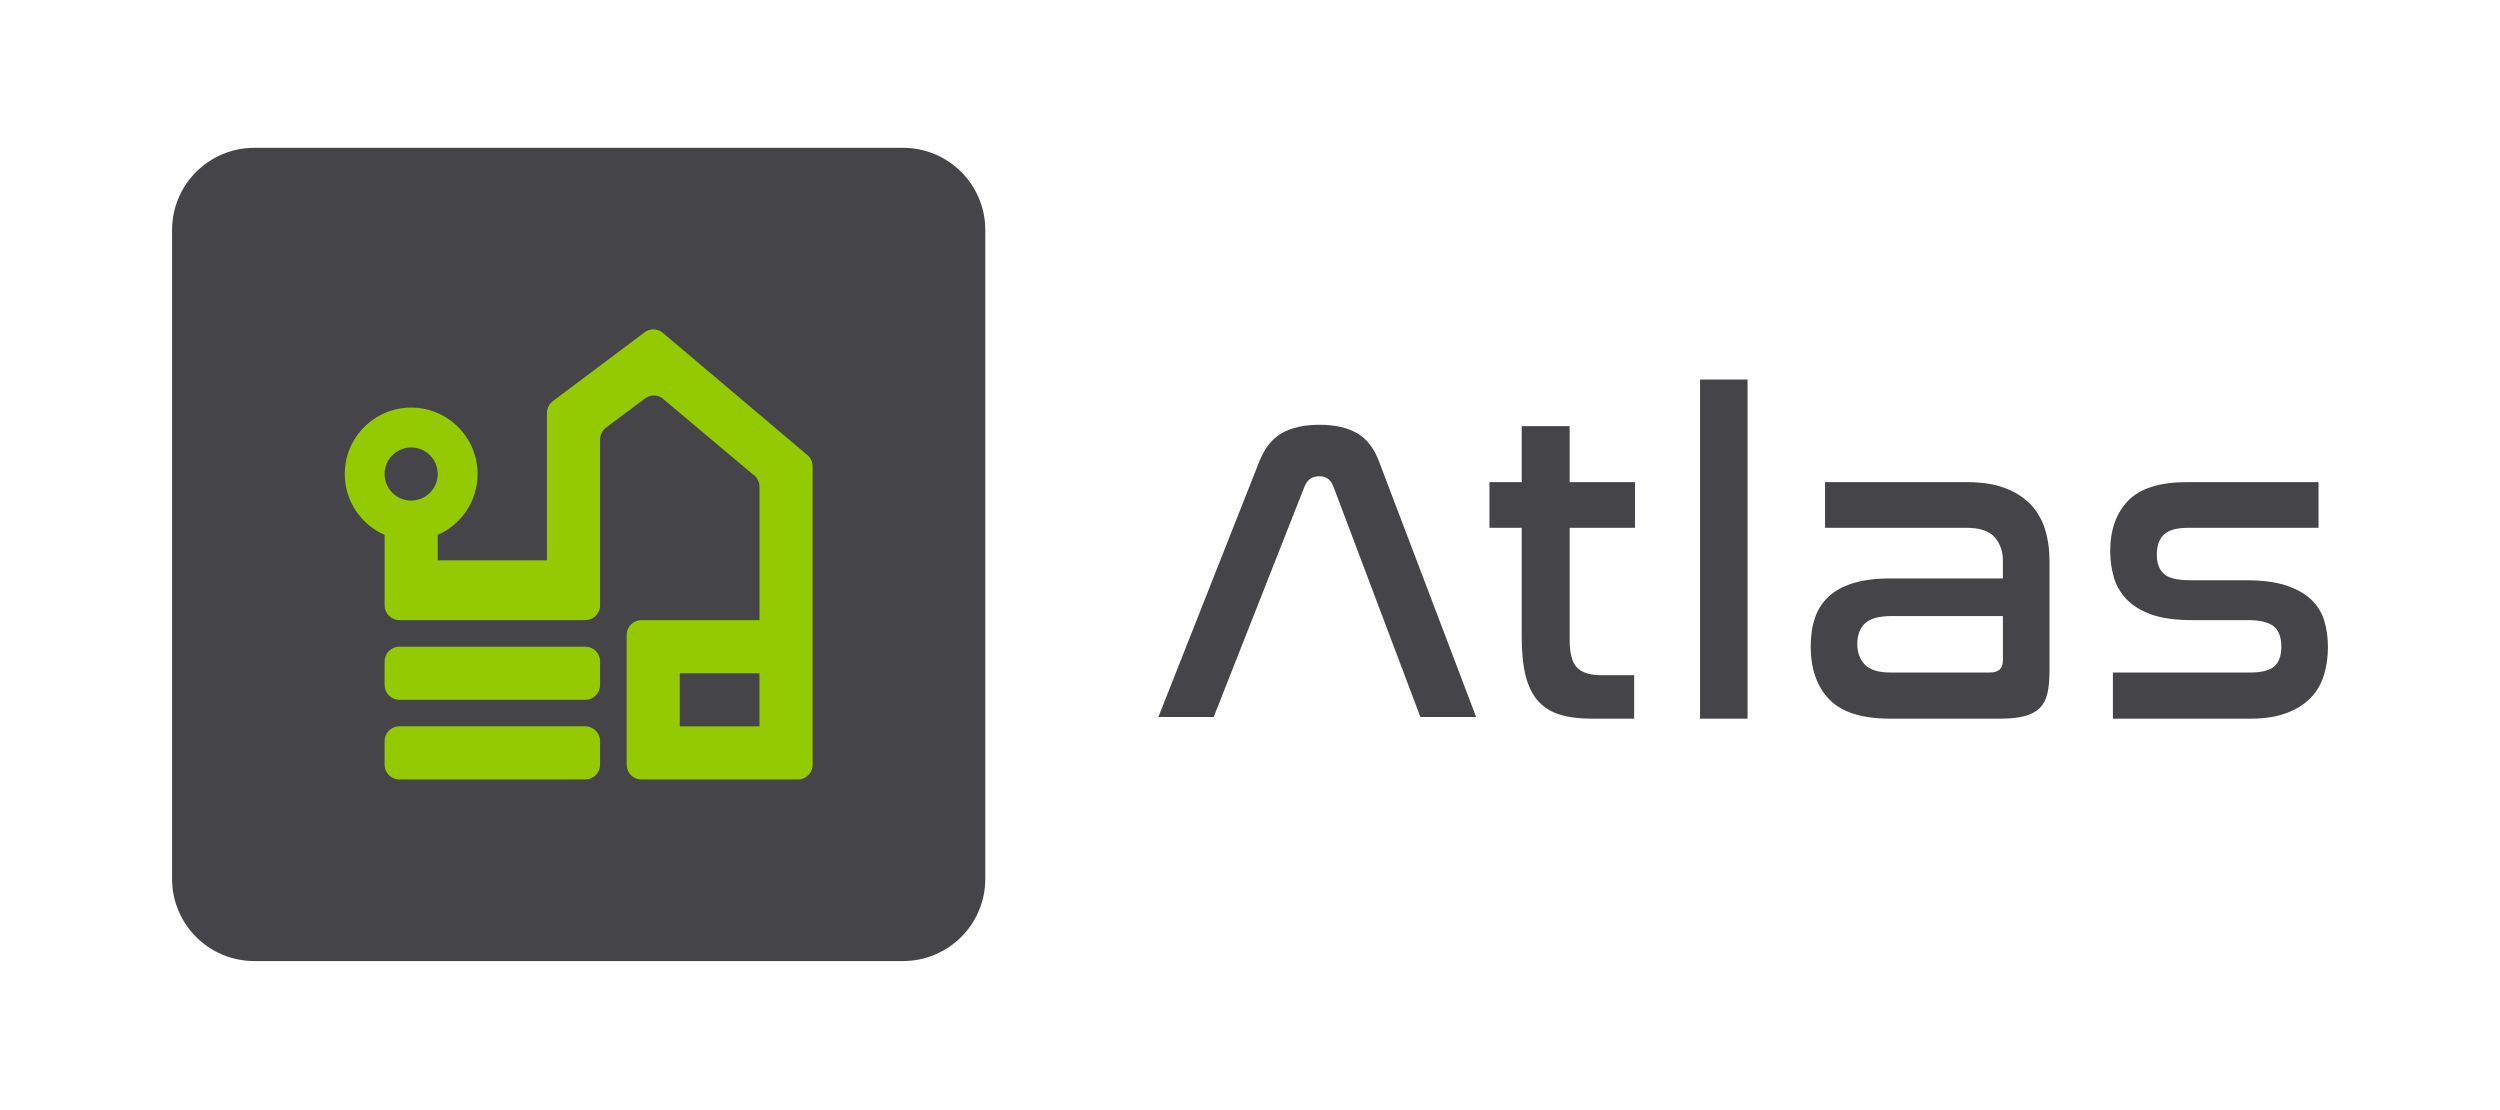
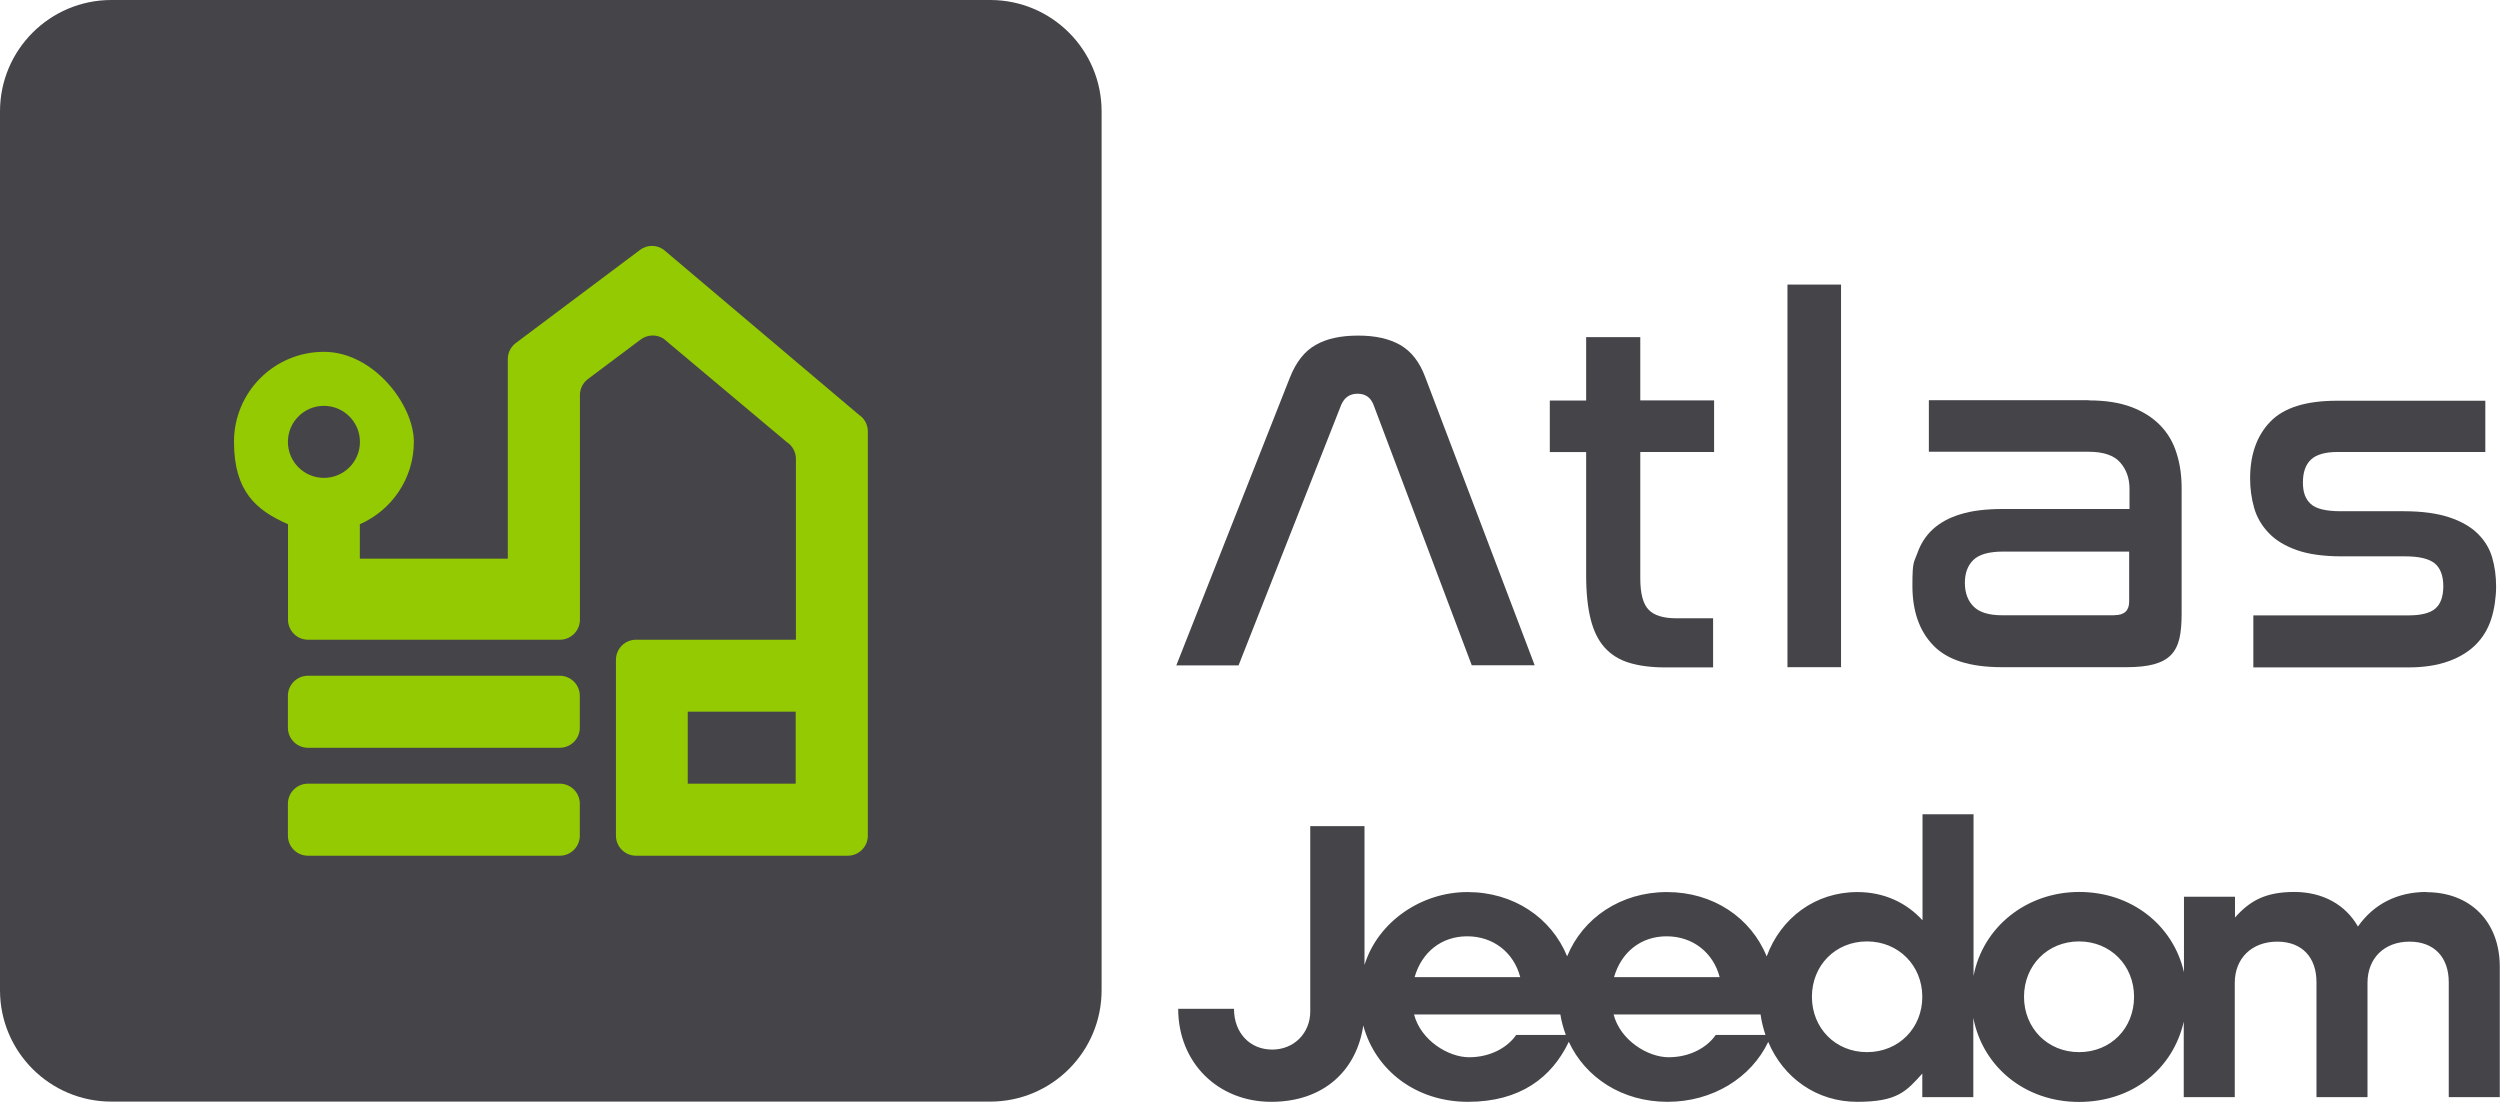
- <svg xmlns="http://www.w3.org/2000/svg" id="logo-jeedom-atlas-grand-nom-couleur" viewBox="0 0 2736 1214">
+ <svg xmlns="http://www.w3.org/2000/svg" version="1.1" viewBox="0 0 2249 991">
  <defs>
-     <style>.cls-1{fill:#4aff64;}.cls-2{fill:#94ca02;}.cls-3{fill:#454449;}.cls-4{opacity:0;}</style>
+     <style>
+       .st0 {
+         fill: #94ca02;
+       }
+ 
+       .st1 {
+         fill: #454449;
+       }
+     </style>
  </defs>
-   <g id="Jeedom-Atlas-logo-color">
-     <g class="cls-4">
-       <rect class="cls-1" width="2736" height="1214" />
+   <g id="logo-jeedom-grand-nom-couleur">
+     <path id="Jeedom-wordmark" class="st1" d="M2183,802.4c-26.5,0-47.7,11-61.8,31.1-11-19.4-31.4-31.1-57.2-31.1s-39.9,7.8-53.4,23v-18.7h-45.9v67.9c-9.7-42.3-47.1-72.2-94.3-72.2s-86.6,31.4-95,75.6v-145.5h-45.9v95.4c-14.5-15.9-34.6-25.4-58.6-25.4-38,0-68.9,23.3-81.6,57.9-14.1-34.8-48.1-57.9-89.7-57.9s-75.7,23.3-89.8,57.8c-14.2-34.7-48.1-57.8-89.7-57.8s-80.6,26.8-92.6,65.6v-124.9h-48.8v166.7c0,19.4-14.5,34.3-34.3,34.3s-34.3-14.8-34.3-36.7h-50.2c0,48.7,36,83.7,83.7,83.7s77-28.8,82.8-68.7c10.9,40.5,47.6,68.7,94.2,68.7s75.3-21.6,90.7-54c15,32.4,48.2,54,88.8,54s75.2-21.6,90.6-53.9c13.6,32.4,43.6,53.9,80,53.9s44.2-9.5,58.6-25.4v21.2h45.9v-71.3c8.5,44.1,46.6,75.6,95,75.6s84.6-29.8,94.3-72.2v67.9h45.9v-102.8c0-22.3,15.5-37.1,38.2-37.1s35.3,14.5,35.3,36.4v103.5h45.9v-102.8c0-22.3,15.2-37.1,37.8-37.1s35.3,14.5,35.3,36.4v103.5h45.9v-117.3c0-40.6-26.5-67.1-66.1-67.1h0ZM1319.9,842.3c23.7,0,42,14.8,47.7,36.7h-95c6.4-22.3,24-36.7,47.3-36.7ZM1364,931c-8.1,11.7-23.7,20.1-42.4,20.1s-43.5-15.2-49.5-38.5h131.6c1,6.4,2.7,12.5,4.9,18.4h-44.7ZM1499.3,842.3c23.7,0,42,14.8,47.7,36.7h-95c6.4-22.3,24-36.7,47.3-36.7ZM1543.5,931c-8.1,11.7-23.7,20.1-42.4,20.1s-43.5-15.2-49.5-38.5h132.2c.9,6.4,2.4,12.5,4.4,18.4h-44.8ZM1679.5,946.5c-28.3,0-49.5-21.6-49.5-49.8s21.2-49.8,49.5-49.8,49.8,21.6,49.8,49.8-21.2,49.8-49.8,49.8ZM1870.3,946.5c-28.3,0-49.5-21.6-49.5-49.8s21.2-49.8,49.5-49.8,49.5,21.6,49.5,49.8-20.8,49.8-49.5,49.8Z" />
+     <g id="jeedom-logomark">
+       <rect class="st1" width="991" height="991" rx="100.2" ry="100.2" />
+       <path id="Jeedom-logomark" class="st0" d="M773,373.4l-176-148.8c-6.4-4.6-15-4.5-21.2.2l-111.8,83.8c-4.5,3.4-7.2,8.7-7.2,14.4v179.6h-133.1v-31c28.6-12.5,48.6-41,48.6-74.2s-36.2-80.9-80.9-80.9-80.9,36.2-80.9,80.9,20,61.7,48.6,74.2v85.9c0,9.9,8.1,18,18,18h226.6c9.9,0,18-8.1,18-18v-202.1c0-5.7,2.7-11,7.2-14.4l47.5-35.6c6-4.5,14.3-4.8,20.6-.7l110.8,93c5.1,3.3,8.2,9,8.2,15.1v162.7h-143.9c-9.9,0-18,8.1-18,18v158.3c0,9.9,8.1,18,18,18h190.6c9.9,0,18-8.1,18-18v-363.7c0-5.8-2.8-11.3-7.5-14.6h0ZM291.4,365.1c17.8,0,32.4,14.5,32.4,32.4s-14.5,32.4-32.4,32.4-32.4-14.5-32.4-32.4,14.5-32.4,32.4-32.4ZM715.8,705h-97.1v-64.8h97.1v64.8h0ZM521.6,625.9v28.8c0,9.9-8.1,18-18,18h-226.6c-9.9,0-18-8.1-18-18v-28.8c0-9.9,8.1-18,18-18h226.6c9.9,0,18,8.1,18,18ZM521.6,723v28.8c0,9.9-8.1,18-18,18h-226.6c-9.9,0-18-8.1-18-18v-28.8c0-9.9,8.1-18,18-18h226.6c9.9,0,18,8.1,18,18Z" />
    </g>
+   </g>
+   <g id="Mode_Isolation">
    <g id="Atlas">
-       <path class="cls-3" d="M2537.4,527.64v50.01h-143.17c-12.1,0-20.76,2.45-25.98,7.36-5.23,4.9-7.84,12.26-7.84,22.06,0,9.15,2.53,16.1,7.6,20.84,5.06,4.74,14.78,7.11,29.17,7.11h60.79c17.97,0,32.76,1.96,44.37,5.88,11.6,3.92,20.75,9.15,27.46,15.69,6.7,6.54,11.35,14.22,13.97,23.04,2.61,8.83,3.92,18.31,3.92,28.43,0,11.45-1.55,21.99-4.66,31.63-3.11,9.64-8.09,17.89-14.95,24.76-6.86,6.86-15.69,12.26-26.48,16.18-10.78,3.92-23.7,5.88-38.73,5.88h-150.52v-50.5h150.52c12.09,0,20.75-2.21,25.99-6.62,5.22-4.41,7.84-11.68,7.84-21.82s-2.86-17.9-8.58-22.31c-5.72-4.41-15.12-6.62-28.19-6.62h-61.29c-17.98,0-32.69-2.04-44.12-6.13-11.45-4.09-20.51-9.64-27.21-16.67-6.7-7.03-11.36-15.11-13.97-24.27-2.62-9.15-3.92-18.63-3.92-28.43,0-23.21,6.53-41.59,19.61-55.16,13.07-13.56,34.64-20.35,64.72-20.35h143.65Z" />
-       <path class="cls-3" d="M2152.76,527.64c16.01,0,29.74,2.13,41.18,6.38,11.44,4.25,20.83,10.22,28.19,17.89,7.35,7.68,12.66,16.76,15.93,27.21,3.26,10.46,4.9,21.74,4.9,33.83v121.59c0,9.48-.74,17.49-2.21,24.02-1.47,6.54-4.17,11.85-8.09,15.93-3.92,4.09-9.4,7.11-16.43,9.07-7.03,1.96-15.93,2.94-26.72,2.94h-121.1c-30.73,0-52.87-7.03-66.43-21.08-13.56-14.05-20.35-33.34-20.35-57.85,0-11.77,1.55-22.22,4.66-31.38,3.1-9.15,8.09-16.91,14.96-23.29,6.86-6.37,15.85-11.27,26.96-14.71,11.11-3.43,24.68-5.15,40.69-5.15h123.06v-19.61c0-10.13-3.02-18.63-9.07-25.49-6.05-6.86-16.26-10.3-30.64-10.3h-154.93v-50.01h155.42ZM2177.76,736.01c9.48,0,14.22-4.41,14.22-13.24v-48.54h-122.08c-13.73,0-23.37,2.7-28.93,8.09-5.56,5.39-8.34,12.83-8.34,22.31s2.78,17.09,8.34,22.8c5.55,5.72,14.87,8.58,27.95,8.58h108.84Z" />
-       <path class="cls-3" d="M1912.52,415.36v371.15h-51.97v-371.15h51.97Z" />
-       <path class="cls-3" d="M1665.36,527.64v-61.29h52.46v61.29h71.58v50.01h-71.58v122.57c0,14.71,2.7,24.84,8.09,30.4,5.39,5.56,14.3,8.34,26.72,8.34h35.79v47.56h-46.58c-13.41,0-24.93-1.47-34.56-4.41-9.65-2.94-17.57-7.84-23.78-14.71-6.21-6.86-10.79-16.01-13.73-27.46-2.94-11.44-4.41-25.66-4.41-42.66v-119.63h-35.3v-50.01h35.3Z" />
-       <path class="cls-3" d="M1328.25,784.72h-60.53l110.34-279.34c5.89-14.9,14.2-25.37,24.91-31.43,10.71-6.05,24.44-9.08,41.2-9.08s30.03,3.03,40.74,9.08c10.71,6.05,18.86,16.53,24.44,31.43l106.15,279.34h-60.99l-95.44-252.8c-2.8-7.14-7.92-10.71-15.36-10.71s-12.73,3.57-15.83,10.71l-99.63,252.8Z" />
-     </g>
-     <g id="Jeedom-logo-color">
-       <rect class="cls-3" x="188.3" y="161.78" width="890" height="890" rx="90" ry="90" />
-       <path id="Jeedom-logomark" class="cls-2" d="M882.54,497.14l-158.05-133.66c-5.73-4.09-13.45-4-19.08.22l-100.37,75.28c-4.07,3.05-6.46,7.84-6.46,12.92v161.33h-119.52v-27.86c25.67-11.22,43.61-36.82,43.61-66.63,0-40.14-32.54-72.68-72.68-72.68s-72.68,32.54-72.68,72.68c0,29.8,17.94,55.41,43.61,66.63v77.12c0,8.92,7.23,16.15,16.15,16.15h203.51c8.92,0,16.15-7.23,16.15-16.15v-181.52c0-5.08,2.39-9.87,6.46-12.92l42.66-31.99c5.42-4.07,12.81-4.32,18.49-.62l99.48,83.56c4.58,2.98,7.35,8.08,7.35,13.54v146.11h-129.21c-8.92,0-16.15,7.23-16.15,16.15v142.13c0,8.92,7.23,16.15,16.15,16.15h171.21c8.92,0,16.15-7.23,16.15-16.15v-326.65c0-5.22-2.52-10.11-6.76-13.14ZM449.98,489.68c16.03,0,29.07,13.04,29.07,29.07s-13.04,29.07-29.07,29.07-29.07-13.04-29.07-29.07,13.04-29.07,29.07-29.07ZM831.16,794.94h-87.22v-58.15h87.22v58.15ZM656.72,723.87v25.84c0,8.92-7.23,16.15-16.15,16.15h-203.51c-8.92,0-16.15-7.23-16.15-16.15v-25.84c0-8.92,7.23-16.15,16.15-16.15h203.51c8.92,0,16.15,7.23,16.15,16.15ZM656.72,811.06v25.84c0,8.92-7.23,16.15-16.15,16.15h-203.51c-8.92,0-16.15-7.23-16.15-16.15v-25.84c0-8.92,7.23-16.15,16.15-16.15h203.51c8.92,0,16.15,7.23,16.15,16.15Z" />
+       <path class="st1" d="M2235.8,360.2v46.4h-132.8c-11.2,0-19.3,2.3-24.1,6.9-4.8,4.5-7.2,11.4-7.2,20.5s2.3,14.9,7,19.3c4.7,4.4,13.7,6.6,27.1,6.6h56.4c16.7,0,30.4,1.9,41.2,5.5,10.8,3.6,19.3,8.5,25.5,14.6s10.6,13.2,13,21.3c2.4,8.2,3.6,17,3.6,26.3s-1.5,20.4-4.4,29.3c-2.9,8.9-7.5,16.6-13.9,23-6.4,6.4-14.6,11.4-24.6,15-10,3.6-22,5.5-35.9,5.5h-139.6v-46.8h139.6c11.2,0,19.3-2,24.1-6.1,4.8-4.1,7.2-10.9,7.2-20.2s-2.7-16.6-8-20.7c-5.3-4.1-14-6.1-26.2-6.1h-56.9c-16.7,0-30.3-1.9-40.9-5.7-10.6-3.8-19-8.9-25.2-15.5-6.2-6.5-10.6-14-13-22.5-2.4-8.4-3.6-17.3-3.6-26.3,0-21.5,6-38.6,18.2-51.2,12.2-12.6,32.1-18.8,60-18.8h133.3Z" />
+       <path class="st1" d="M1879,360.2c14.8,0,27.5,1.9,38.2,5.9,10.6,4,19.3,9.5,26.2,16.6,6.9,7.1,11.8,15.6,14.7,25.2,3.1,9.7,4.5,20.1,4.5,31.4v112.8c0,8.8-.6,16.2-2,22.3-1.4,6-3.9,11-7.5,14.7-3.6,3.8-8.7,6.6-15.2,8.4s-14.7,2.7-24.8,2.7h-112.3c-28.5,0-49.1-6.5-61.6-19.6-12.6-13-18.8-30.9-18.8-53.7s1.4-20.6,4.4-29.1c2.9-8.4,7.5-15.7,13.9-21.6,6.4-5.9,14.7-10.5,25-13.6,10.3-3.2,22.9-4.7,37.8-4.7h114.2v-18.2c0-9.4-2.8-17.3-8.4-23.7s-15.1-9.6-28.4-9.6h-143.7v-46.4h143.9ZM1902.2,553.4c8.8,0,13.2-4.1,13.2-12.2v-45h-113.3c-12.7,0-21.7,2.5-26.8,7.5-5.2,5-7.7,11.9-7.7,20.7s2.6,15.9,7.7,21.1c5.2,5.3,13.8,8,25.9,8h101Z" />
+       <path class="st1" d="M1656.2,256v344.2h-48.2V256h48.2Z" />
+       <path class="st1" d="M1426.9,360.2v-56.9h48.7v56.9h66.4v46.4h-66.4v113.7c0,13.6,2.5,23,7.5,28.2,5,5.2,13.3,7.7,24.8,7.7h33.2v44.2h-43.2c-12.4,0-23.1-1.4-32.1-4.1-8.9-2.7-16.3-7.2-22.1-13.6-5.8-6.4-10-14.8-12.7-25.5-2.7-10.6-4.1-23.8-4.1-39.6v-110.9h-32.7v-46.4h32.7Z" />
+       <path class="st1" d="M1114.3,598.6h-56.1l102.3-259.2c5.5-13.8,13.2-23.6,23.1-29.1,9.9-5.7,22.6-8.4,38.2-8.4s27.8,2.8,37.8,8.4c9.9,5.7,17.5,15.3,22.6,29.1l98.4,259.1h-56.6l-88.4-234.4c-2.6-6.6-7.3-9.9-14.3-9.9s-11.8,3.3-14.7,9.9l-92.4,234.5Z" />
    </g>
  </g>
</svg>
